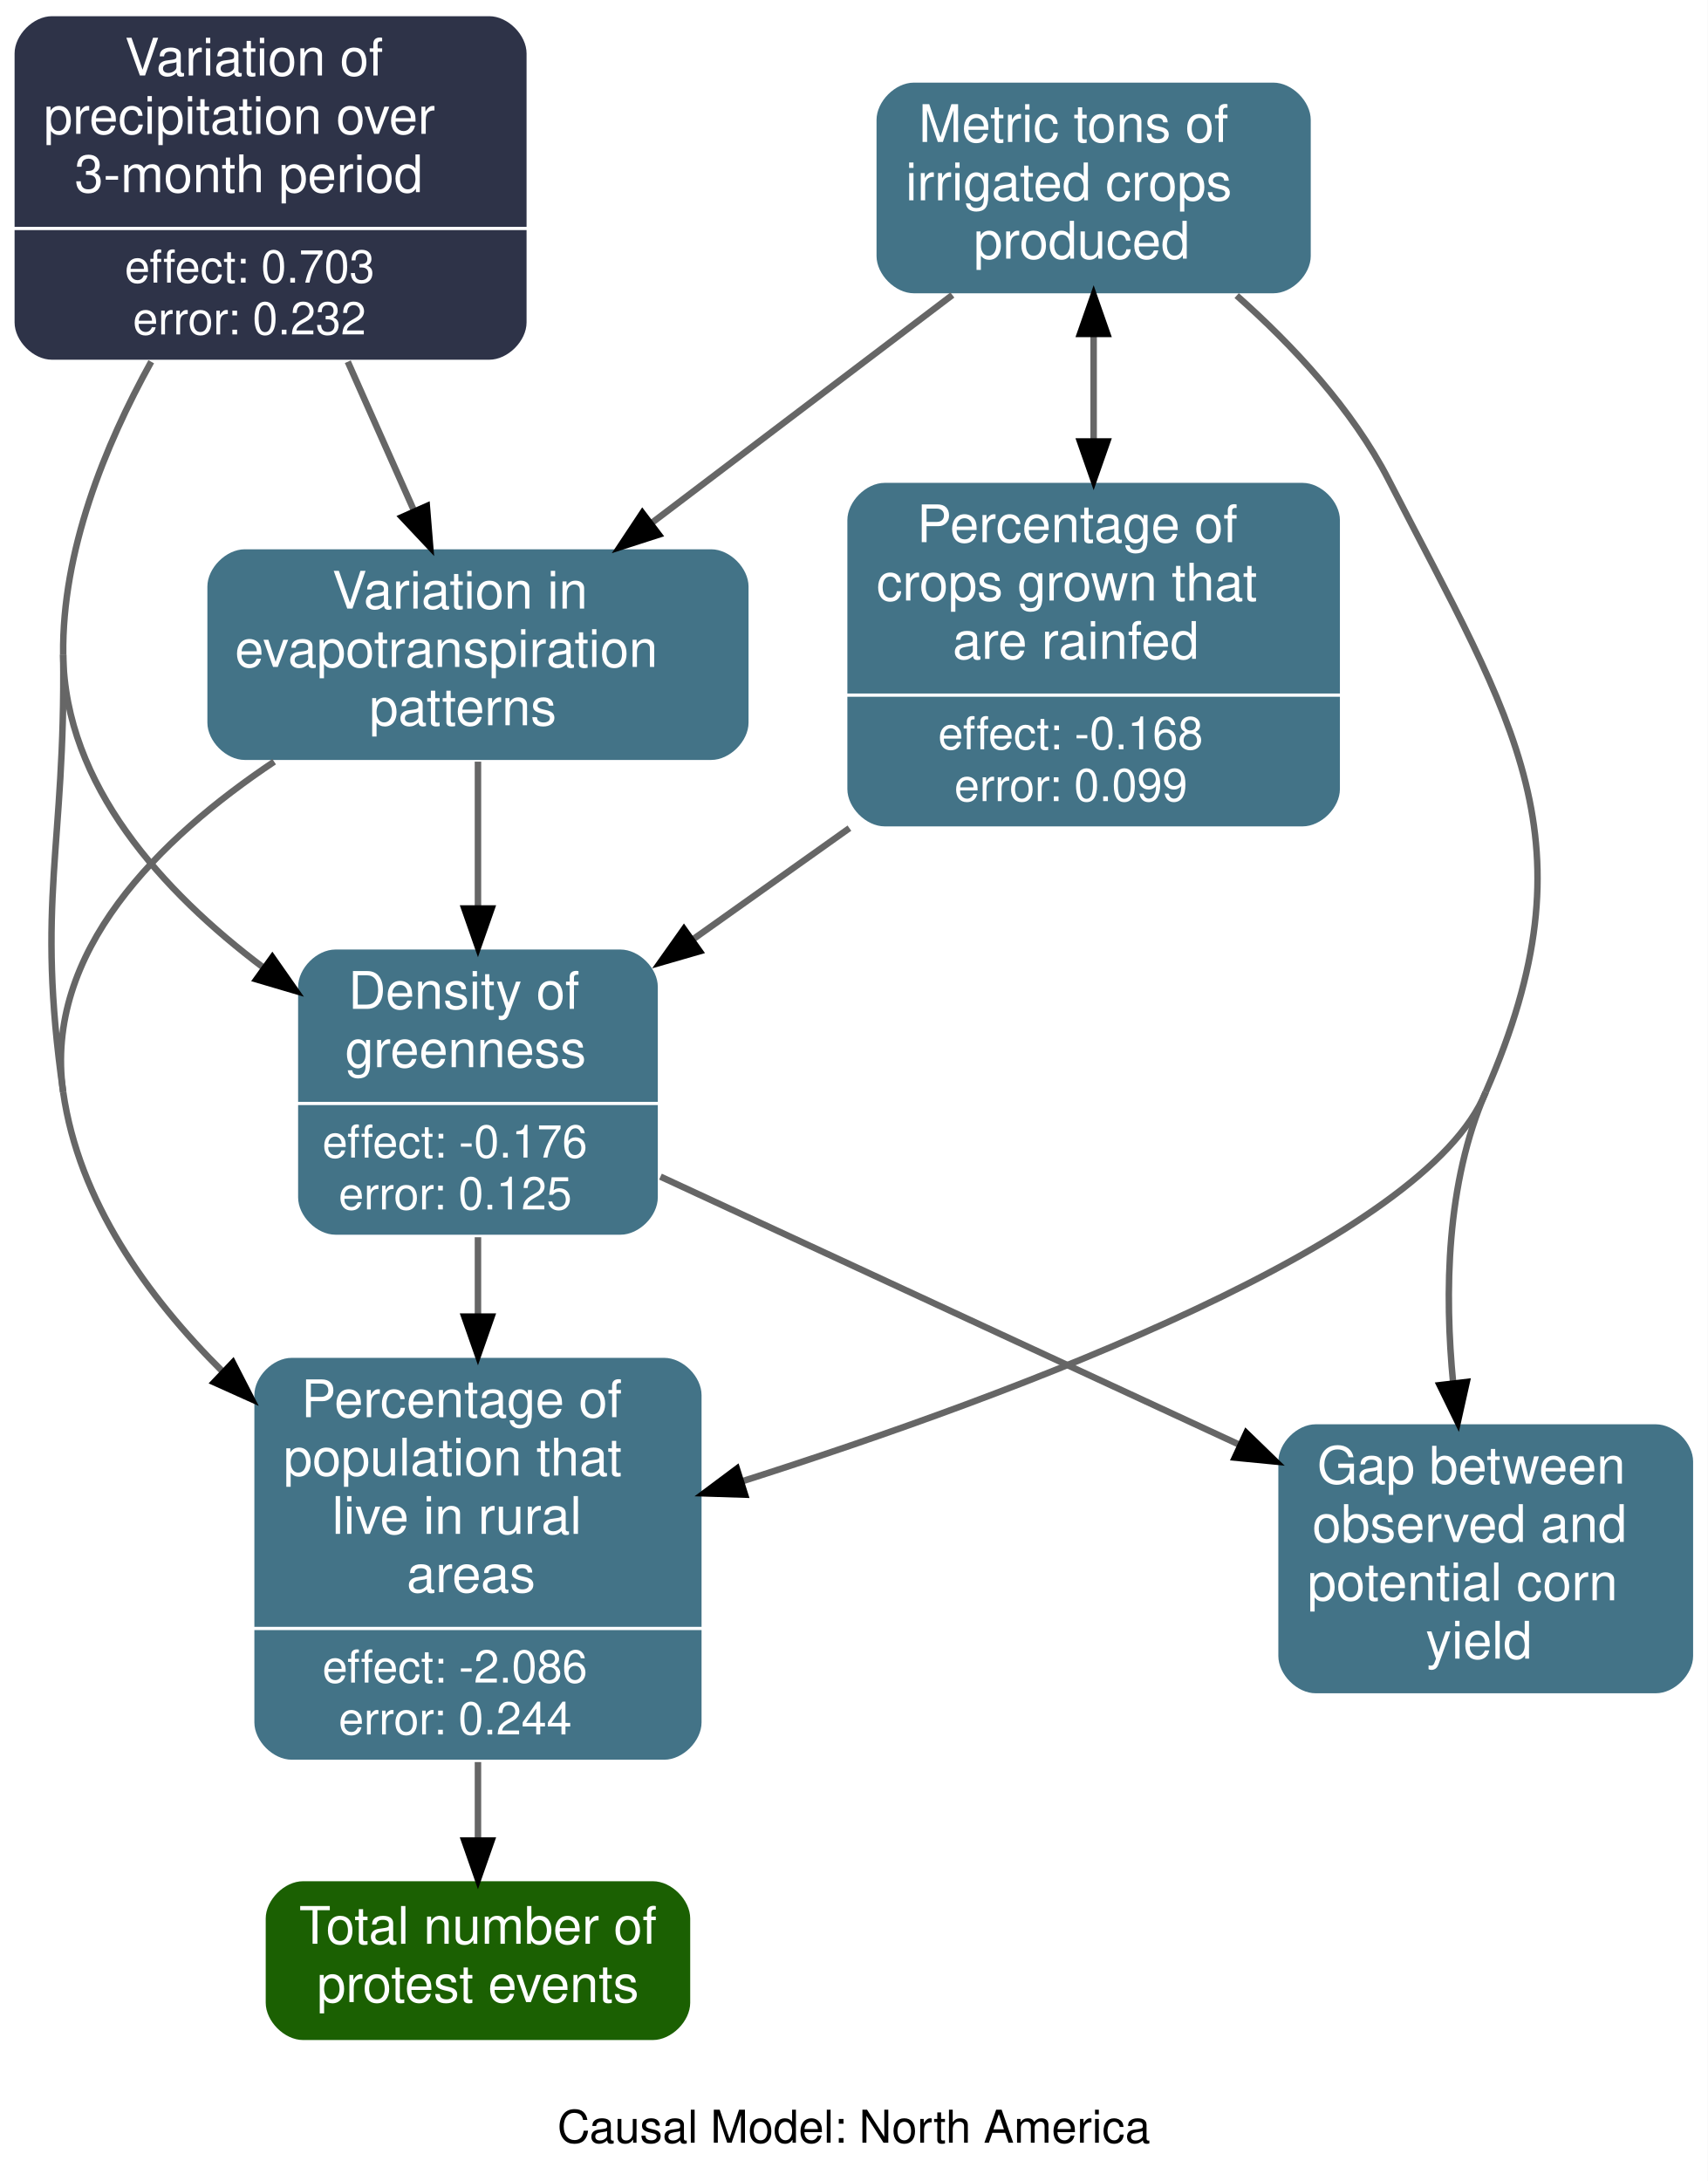
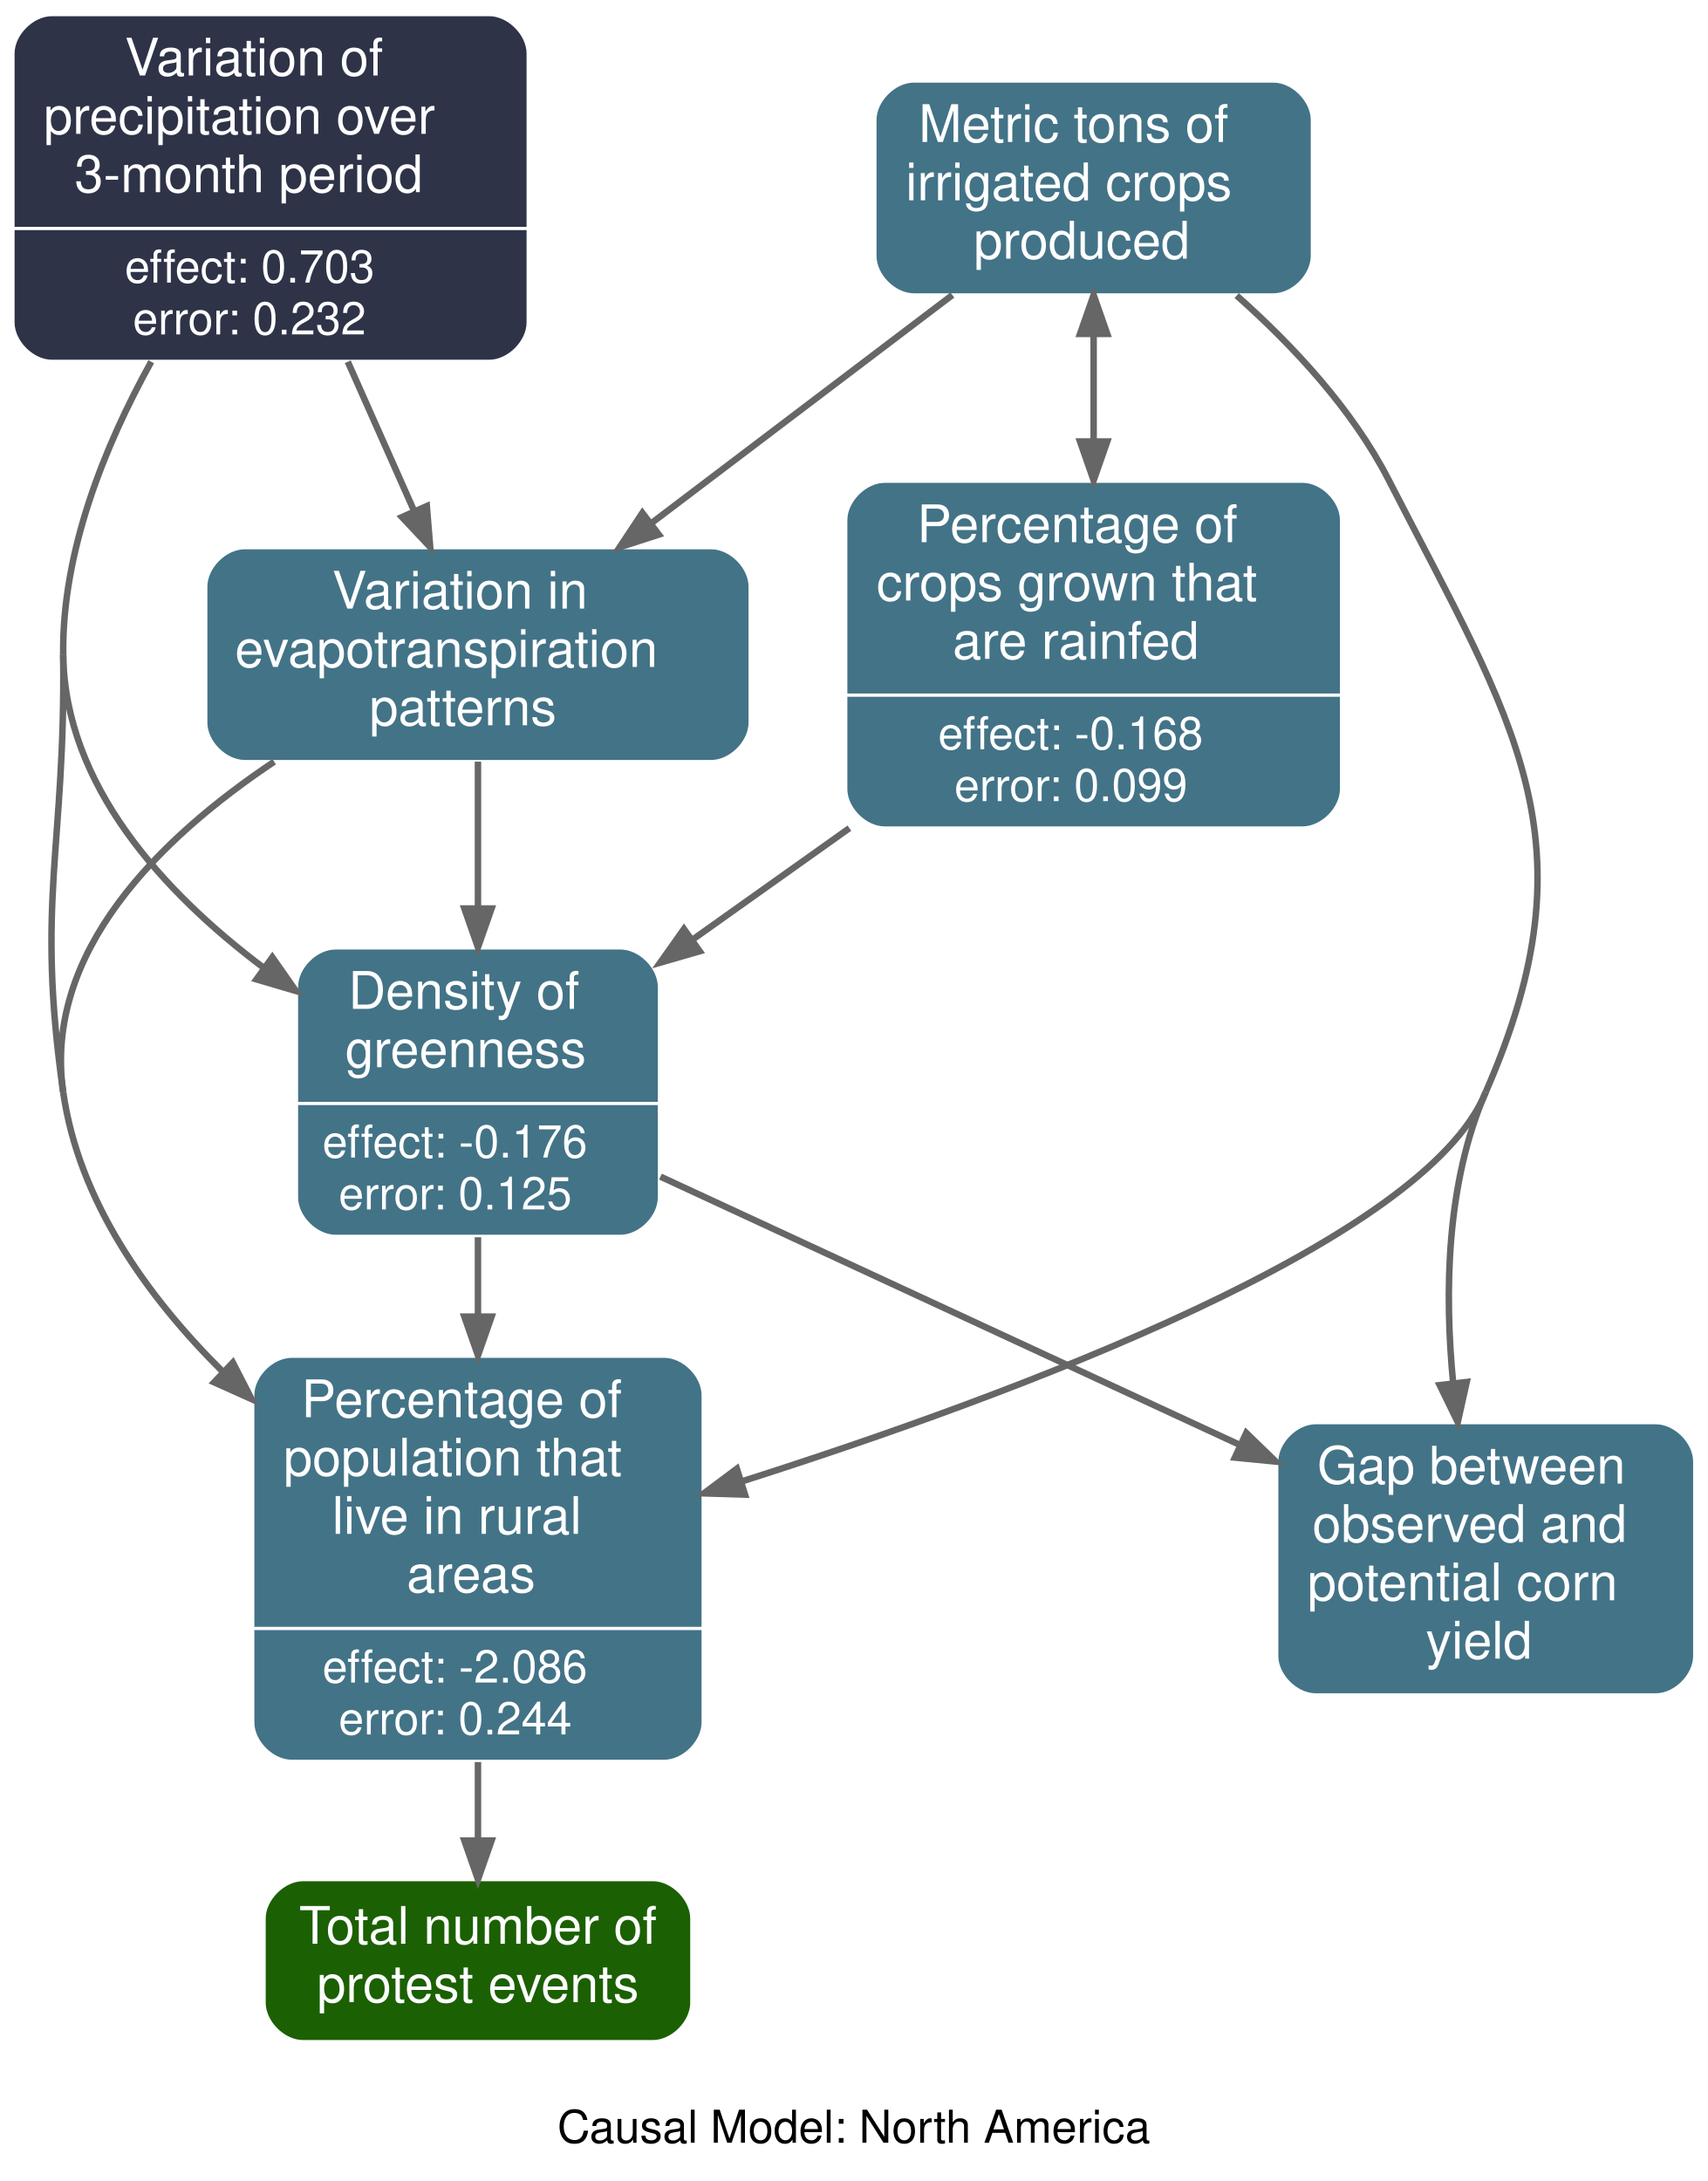
<svg xmlns="http://www.w3.org/2000/svg" width="" height="" viewBox="0.00 0.00 527.00 673.00" preserveAspectRatio="xMinYMin">
  <g id="graph0" class="graph" transform="scale(1 1) rotate(0) translate(4 669)">
    <polygon fill="#ffffff" stroke="transparent" points="-4,4 -4,-669 523,-669 523,4 -4,4" />
    <text text-anchor="middle" x="259.5" y="-7.8" font-family="Helvetica, Arial, sans-serif" font-size="14.00" fill="#000000">Causal Model: North America</text>
    <g id="node1" class="node rankB">
      <path fill="none" stroke="#000000" d="M86,-125.5C86,-125.5 201,-125.5 201,-125.5 207,-125.5 213,-131.5 213,-137.5 213,-137.5 213,-238.5 213,-238.5 213,-244.5 207,-250.5 201,-250.5 201,-250.5 86,-250.5 86,-250.5 80,-250.5 74,-244.5 74,-238.5 74,-238.5 74,-137.5 74,-137.5 74,-131.5 80,-125.5 86,-125.5" />
      <text text-anchor="start" x="89" y="-231.7" font-family="Helvetica, Arial, sans-serif" font-size="16.00" fill="#000000">Percentage of</text>
      <text text-anchor="start" x="83.5" y="-213.7" font-family="Helvetica, Arial, sans-serif" font-size="16.00" fill="#000000">population that</text>
      <text text-anchor="start" x="98.5" y="-195.7" font-family="Helvetica, Arial, sans-serif" font-size="16.00" fill="#000000">live in rural</text>
      <text text-anchor="start" x="121.5" y="-177.7" font-family="Helvetica, Arial, sans-serif" font-size="16.00" fill="#000000">areas</text>
      <polyline fill="none" stroke="#000000" points="74,-166.5 213,-166.5 " />
      <text text-anchor="start" x="95.5" y="-149.8" font-family="Helvetica, Arial, sans-serif" font-size="14.00" fill="#000000">effect: -2.086</text>
      <text text-anchor="start" x="100.5" y="-133.8" font-family="Helvetica, Arial, sans-serif" font-size="14.00" fill="#000000">error: 0.244</text>
    </g>
    <g id="node8" class="node rankC">
      <path fill="none" stroke="#000000" d="M197.5,-89C197.5,-89 89.5,-89 89.5,-89 83.5,-89 77.5,-83 77.5,-77 77.5,-77 77.5,-51 77.5,-51 77.5,-45 83.5,-39 89.5,-39 89.5,-39 197.5,-39 197.5,-39 203.5,-39 209.5,-45 209.5,-51 209.5,-51 209.5,-77 209.5,-77 209.5,-83 203.5,-89 197.5,-89" />
      <text text-anchor="middle" x="143.5" y="-69.2" font-family="Helvetica, Arial, sans-serif" font-size="16.00" fill="#000000">Total number of</text>
      <text text-anchor="middle" x="143.5" y="-51.2" font-family="Helvetica, Arial, sans-serif" font-size="16.00" fill="#000000">protest events</text>
    </g>
    <g id="edge1" class="edge">
-       <path fill="none" stroke="#000000" stroke-width="2" d="M143.5,-125.273C143.5,-117.038 143.5,-108.82 143.5,-101.2" />
-       <polygon fill="#000000" stroke="#000000" stroke-width="2" points="147.7,-101.044 143.5,-89.044 139.3,-101.044 147.7,-101.044" />
+       <path fill="none" stroke="#666666" stroke-width="2" d="M143.5,-125.273C143.5,-117.038 143.5,-108.82 143.5,-101.2" />
+       <polygon fill="#666666" stroke="#666666" stroke-width="2" points="147.7,-101.044 143.5,-89.044 139.3,-101.044 147.7,-101.044" />
    </g>
    <g id="node2" class="node rankB">
      <path fill="none" stroke="#000000" d="M71.5,-434C71.5,-434 215.5,-434 215.5,-434 221.5,-434 227.5,-440 227.5,-446 227.5,-446 227.5,-488 227.5,-488 227.5,-494 221.5,-500 215.5,-500 215.5,-500 71.5,-500 71.5,-500 65.5,-500 59.5,-494 59.5,-488 59.5,-488 59.5,-446 59.5,-446 59.5,-440 65.5,-434 71.5,-434" />
      <text text-anchor="start" x="98.5" y="-481.2" font-family="Helvetica, Arial, sans-serif" font-size="16.00" fill="#000000">Variation in</text>
      <text text-anchor="start" x="68.5" y="-463.2" font-family="Helvetica, Arial, sans-serif" font-size="16.00" fill="#000000">evapotranspiration</text>
      <text text-anchor="start" x="110" y="-445.2" font-family="Helvetica, Arial, sans-serif" font-size="16.00" fill="#000000">patterns</text>
    </g>
    <g id="edge2" class="edge">
-       <path fill="none" stroke="#000000" stroke-width="2" d="M80.61,-433.96C45.264,-410.345 9.33,-375.163 15.5,-332" />
+       <path fill="none" stroke="#666666" stroke-width="2" d="M80.61,-433.96C45.264,-410.345 9.33,-375.163 15.5,-332" />
    </g>
    <g id="node3" class="node rankB">
      <path fill="none" stroke="#000000" d="M99.5,-287.5C99.5,-287.5 187.5,-287.5 187.5,-287.5 193.5,-287.5 199.5,-293.5 199.5,-299.5 199.5,-299.5 199.5,-364.5 199.5,-364.5 199.5,-370.5 193.5,-376.5 187.5,-376.5 187.5,-376.5 99.5,-376.5 99.5,-376.5 93.5,-376.5 87.5,-370.5 87.5,-364.5 87.5,-364.5 87.5,-299.5 87.5,-299.5 87.5,-293.5 93.5,-287.5 99.5,-287.5" />
      <text text-anchor="start" x="103.5" y="-357.7" font-family="Helvetica, Arial, sans-serif" font-size="16.00" fill="#000000">Density of</text>
      <text text-anchor="start" x="102.5" y="-339.7" font-family="Helvetica, Arial, sans-serif" font-size="16.00" fill="#000000">greenness</text>
      <polyline fill="none" stroke="#000000" points="87.5,-328.5 199.5,-328.5 " />
      <text text-anchor="start" x="95.5" y="-311.8" font-family="Helvetica, Arial, sans-serif" font-size="14.00" fill="#000000">effect: -0.176</text>
      <text text-anchor="start" x="100.5" y="-295.8" font-family="Helvetica, Arial, sans-serif" font-size="14.00" fill="#000000">error: 0.125</text>
    </g>
    <g id="edge3" class="edge">
-       <path fill="none" stroke="#000000" stroke-width="2" d="M143.5,-433.975C143.5,-420.363 143.5,-404.194 143.5,-388.788" />
-       <polygon fill="#000000" stroke="#000000" stroke-width="2" points="147.7,-388.661 143.5,-376.661 139.3,-388.661 147.7,-388.661" />
+       <path fill="none" stroke="#666666" stroke-width="2" d="M143.5,-433.975C143.5,-420.363 143.5,-404.194 143.5,-388.788" />
+       <polygon fill="#666666" stroke="#666666" stroke-width="2" points="147.7,-388.661 143.5,-376.661 139.3,-388.661 147.7,-388.661" />
    </g>
    <g id="edge4" class="edge">
-       <path fill="none" stroke="#000000" stroke-width="2" d="M143.5,-287.227C143.5,-279.461 143.5,-271.199 143.5,-262.886" />
-       <polygon fill="#000000" stroke="#000000" stroke-width="2" points="147.7,-262.722 143.5,-250.722 139.3,-262.722 147.7,-262.722" />
+       <path fill="none" stroke="#666666" stroke-width="2" d="M143.5,-287.227C143.5,-279.461 143.5,-271.199 143.5,-262.886" />
+       <polygon fill="#666666" stroke="#666666" stroke-width="2" points="147.7,-262.722 143.5,-250.722 139.3,-262.722 147.7,-262.722" />
    </g>
    <g id="node7" class="node rankB">
      <path fill="none" stroke="#000000" d="M402,-146C402,-146 507,-146 507,-146 513,-146 519,-152 519,-158 519,-158 519,-218 519,-218 519,-224 513,-230 507,-230 507,-230 402,-230 402,-230 396,-230 390,-224 390,-218 390,-218 390,-158 390,-158 390,-152 396,-146 402,-146" />
      <text text-anchor="start" x="402.5" y="-211.2" font-family="Helvetica, Arial, sans-serif" font-size="16.00" fill="#000000">Gap between</text>
      <text text-anchor="start" x="401" y="-193.2" font-family="Helvetica, Arial, sans-serif" font-size="16.00" fill="#000000">observed and</text>
      <text text-anchor="start" x="399.5" y="-175.2" font-family="Helvetica, Arial, sans-serif" font-size="16.00" fill="#000000">potential corn</text>
      <text text-anchor="start" x="436" y="-157.2" font-family="Helvetica, Arial, sans-serif" font-size="16.00" fill="#000000">yield</text>
    </g>
    <g id="edge5" class="edge">
-       <path fill="none" stroke="#000000" stroke-width="2" d="M199.82,-305.923C249.849,-282.758 323.384,-248.709 378.593,-223.147" />
-       <polygon fill="#000000" stroke="#000000" stroke-width="2" points="380.605,-226.844 389.729,-217.99 377.075,-219.221 380.605,-226.844" />
+       <path fill="none" stroke="#666666" stroke-width="2" d="M199.82,-305.923C249.849,-282.758 323.384,-248.709 378.593,-223.147" />
+       <polygon fill="#666666" stroke="#666666" stroke-width="2" points="380.605,-226.844 389.729,-217.99 377.075,-219.221 380.605,-226.844" />
    </g>
    <g id="node4" class="node rankA">
      <path fill="none" stroke="#000000" d="M12,-557.5C12,-557.5 147,-557.5 147,-557.5 153,-557.5 159,-563.5 159,-569.5 159,-569.5 159,-652.5 159,-652.5 159,-658.5 153,-664.5 147,-664.5 147,-664.5 12,-664.5 12,-664.5 6,-664.5 0,-658.5 0,-652.5 0,-652.5 0,-569.5 0,-569.5 0,-563.5 6,-557.5 12,-557.5" />
      <text text-anchor="start" x="34.5" y="-645.7" font-family="Helvetica, Arial, sans-serif" font-size="16.00" fill="#000000">Variation of</text>
      <text text-anchor="start" x="9.5" y="-627.7" font-family="Helvetica, Arial, sans-serif" font-size="16.00" fill="#000000">precipitation over</text>
      <text text-anchor="start" x="19" y="-609.7" font-family="Helvetica, Arial, sans-serif" font-size="16.00" fill="#000000">3-month period</text>
      <polyline fill="none" stroke="#000000" points="0,-598.5 159,-598.5 " />
      <text text-anchor="start" x="34.5" y="-581.8" font-family="Helvetica, Arial, sans-serif" font-size="14.00" fill="#000000">effect: 0.703</text>
      <text text-anchor="start" x="37" y="-565.8" font-family="Helvetica, Arial, sans-serif" font-size="14.00" fill="#000000">error: 0.232</text>
    </g>
    <g id="edge6" class="edge">
-       <path fill="none" stroke="#000000" stroke-width="2" d="M42.665,-557.376C28.216,-531.274 15.112,-498.733 15.5,-467" />
-       <path fill="none" stroke="#000000" stroke-width="2" d="M15.5,-467C16.234,-407.005 7.01,-391.396 15.5,-332" />
-       <path fill="none" stroke="#000000" stroke-width="2" d="M15.5,-332C20.284,-298.528 41.248,-269.038 64.868,-245.603" />
-       <polygon fill="#000000" stroke="#000000" stroke-width="2" points="67.857,-248.557 73.665,-237.247 62.072,-242.466 67.857,-248.557" />
+       <path fill="none" stroke="#666666" stroke-width="2" d="M42.665,-557.376C28.216,-531.274 15.112,-498.733 15.5,-467" />
+       <path fill="none" stroke="#666666" stroke-width="2" d="M15.5,-467C16.234,-407.005 7.01,-391.396 15.5,-332" />
+       <path fill="none" stroke="#666666" stroke-width="2" d="M15.5,-332C20.284,-298.528 41.248,-269.038 64.868,-245.603" />
+       <polygon fill="#666666" stroke="#666666" stroke-width="2" points="67.857,-248.557 73.665,-237.247 62.072,-242.466 67.857,-248.557" />
    </g>
    <g id="edge7" class="edge">
-       <path fill="none" stroke="#000000" stroke-width="2" d="M103.331,-557.38C110.061,-542.237 117.308,-525.931 123.769,-511.395" />
-       <polygon fill="#000000" stroke="#000000" stroke-width="2" points="127.721,-512.844 128.757,-500.172 120.045,-509.432 127.721,-512.844" />
+       <path fill="none" stroke="#666666" stroke-width="2" d="M103.331,-557.38C110.061,-542.237 117.308,-525.931 123.769,-511.395" />
+       <polygon fill="#666666" stroke="#666666" stroke-width="2" points="127.721,-512.844 128.757,-500.172 120.045,-509.432 127.721,-512.844" />
    </g>
    <g id="edge8" class="edge">
-       <path fill="none" stroke="#000000" stroke-width="2" d="M15.5,-467C15.992,-426.785 46.291,-393.751 77.283,-370.427" />
-       <polygon fill="#000000" stroke="#000000" stroke-width="2" points="80.043,-373.616 87.332,-363.199 75.138,-366.796 80.043,-373.616" />
+       <path fill="none" stroke="#666666" stroke-width="2" d="M15.5,-467C15.992,-426.785 46.291,-393.751 77.283,-370.427" />
+       <polygon fill="#666666" stroke="#666666" stroke-width="2" points="80.043,-373.616 87.332,-363.199 75.138,-366.796 80.043,-373.616" />
    </g>
    <g id="node5" class="node rankB">
      <path fill="none" stroke="#000000" d="M269,-413.5C269,-413.5 398,-413.5 398,-413.5 404,-413.5 410,-419.5 410,-425.5 410,-425.5 410,-508.5 410,-508.5 410,-514.5 404,-520.5 398,-520.5 398,-520.5 269,-520.5 269,-520.5 263,-520.5 257,-514.5 257,-508.5 257,-508.5 257,-425.5 257,-425.5 257,-419.5 263,-413.5 269,-413.5" />
      <text text-anchor="start" x="279" y="-501.7" font-family="Helvetica, Arial, sans-serif" font-size="16.00" fill="#000000">Percentage of</text>
      <text text-anchor="start" x="266.5" y="-483.7" font-family="Helvetica, Arial, sans-serif" font-size="16.00" fill="#000000">crops grown that</text>
      <text text-anchor="start" x="290" y="-465.7" font-family="Helvetica, Arial, sans-serif" font-size="16.00" fill="#000000">are rainfed</text>
      <polyline fill="none" stroke="#000000" points="257,-454.5 410,-454.5 " />
      <text text-anchor="start" x="285.5" y="-437.8" font-family="Helvetica, Arial, sans-serif" font-size="14.00" fill="#000000">effect: -0.168</text>
      <text text-anchor="start" x="290.5" y="-421.8" font-family="Helvetica, Arial, sans-serif" font-size="14.00" fill="#000000">error: 0.099</text>
    </g>
    <g id="edge9" class="edge">
-       <path fill="none" stroke="#000000" stroke-width="2" d="M258.134,-413.45C242.156,-402.098 225.403,-390.194 209.792,-379.102" />
-       <polygon fill="#000000" stroke="#000000" stroke-width="2" points="211.932,-375.47 199.717,-371.944 207.066,-382.318 211.932,-375.47" />
+       <path fill="none" stroke="#666666" stroke-width="2" d="M258.134,-413.45C242.156,-402.098 225.403,-390.194 209.792,-379.102" />
+       <polygon fill="#666666" stroke="#666666" stroke-width="2" points="211.932,-375.47 199.717,-371.944 207.066,-382.318 211.932,-375.47" />
    </g>
    <g id="node6" class="node rankB">
      <path fill="none" stroke="#000000" d="M278,-578C278,-578 389,-578 389,-578 395,-578 401,-584 401,-590 401,-590 401,-632 401,-632 401,-638 395,-644 389,-644 389,-644 278,-644 278,-644 272,-644 266,-638 266,-632 266,-632 266,-590 266,-590 266,-584 272,-578 278,-578" />
      <text text-anchor="start" x="279.5" y="-625.2" font-family="Helvetica, Arial, sans-serif" font-size="16.00" fill="#000000">Metric tons of</text>
      <text text-anchor="start" x="275.5" y="-607.2" font-family="Helvetica, Arial, sans-serif" font-size="16.00" fill="#000000">irrigated crops</text>
      <text text-anchor="start" x="296.5" y="-589.2" font-family="Helvetica, Arial, sans-serif" font-size="16.00" fill="#000000">produced</text>
    </g>
    <g id="edge11" class="edge">
-       <path fill="none" stroke="#000000" stroke-width="2" d="M377.644,-577.789C394.969,-562.42 413.34,-542.745 424.5,-521 463.335,-445.332 488.55,-409.938 454.5,-332" />
-       <path fill="none" stroke="#000000" stroke-width="2" d="M454.5,-332C436.064,-286.148 310.607,-239.17 224.78,-211.833" />
-       <polygon fill="#000000" stroke="#000000" stroke-width="2" points="225.917,-207.788 213.21,-208.19 223.394,-215.8 225.917,-207.788" />
+       <path fill="none" stroke="#666666" stroke-width="2" d="M377.644,-577.789C394.969,-562.42 413.34,-542.745 424.5,-521 463.335,-445.332 488.55,-409.938 454.5,-332" />
+       <path fill="none" stroke="#666666" stroke-width="2" d="M454.5,-332C436.064,-286.148 310.607,-239.17 224.78,-211.833" />
+       <polygon fill="#666666" stroke="#666666" stroke-width="2" points="225.917,-207.788 213.21,-208.19 223.394,-215.8 225.917,-207.788" />
    </g>
    <g id="edge12" class="edge">
-       <path fill="none" stroke="#000000" stroke-width="2" d="M289.91,-577.963C262.251,-557 226.271,-529.731 196.901,-507.472" />
-       <polygon fill="#000000" stroke="#000000" stroke-width="2" points="199.316,-504.033 187.216,-500.132 194.242,-510.727 199.316,-504.033" />
+       <path fill="none" stroke="#666666" stroke-width="2" d="M289.91,-577.963C262.251,-557 226.271,-529.731 196.901,-507.472" />
+       <polygon fill="#666666" stroke="#666666" stroke-width="2" points="199.316,-504.033 187.216,-500.132 194.242,-510.727 199.316,-504.033" />
    </g>
    <g id="edge13" class="edge">
-       <path fill="none" stroke="#000000" stroke-width="2" d="M333.5,-565.886C333.5,-555.379 333.5,-543.98 333.5,-532.783" />
-       <polygon fill="#000000" stroke="#000000" stroke-width="2" points="329.3,-565.963 333.5,-577.963 337.7,-565.963 329.3,-565.963" />
-       <polygon fill="#000000" stroke="#000000" stroke-width="2" points="337.7,-532.764 333.5,-520.764 329.3,-532.764 337.7,-532.764" />
+       <path fill="none" stroke="#666666" stroke-width="2" d="M333.5,-565.886C333.5,-555.379 333.5,-543.98 333.5,-532.783" />
+       <polygon fill="#666666" stroke="#666666" stroke-width="2" points="329.3,-565.963 333.5,-577.963 337.7,-565.963 329.3,-565.963" />
+       <polygon fill="#666666" stroke="#666666" stroke-width="2" points="337.7,-532.764 333.5,-520.764 329.3,-532.764 337.7,-532.764" />
    </g>
    <g id="edge14" class="edge">
-       <path fill="none" stroke="#000000" stroke-width="2" d="M454.5,-332C442.294,-304.062 441.718,-270.063 444.46,-242.118" />
-       <polygon fill="#000000" stroke="#000000" stroke-width="2" points="448.637,-242.558 445.869,-230.149 440.295,-241.576 448.637,-242.558" />
+       <path fill="none" stroke="#666666" stroke-width="2" d="M454.5,-332C442.294,-304.062 441.718,-270.063 444.46,-242.118" />
+       <polygon fill="#666666" stroke="#666666" stroke-width="2" points="448.637,-242.558 445.869,-230.149 440.295,-241.576 448.637,-242.558" />
    </g>
  </g>
  <style>.node path {
  stroke: #fff;
}
.node text {
  fill: #fff;
}
.node polyline {
  stroke: #fff;
}
.rankA path {
  fill: #2e3348;
}
.rankB path {
  fill: #437387;
}
.rankC path {
  fill: #1b6002;
}
- .edge path {
-   stroke: #666;
- };
</style>
</svg>
